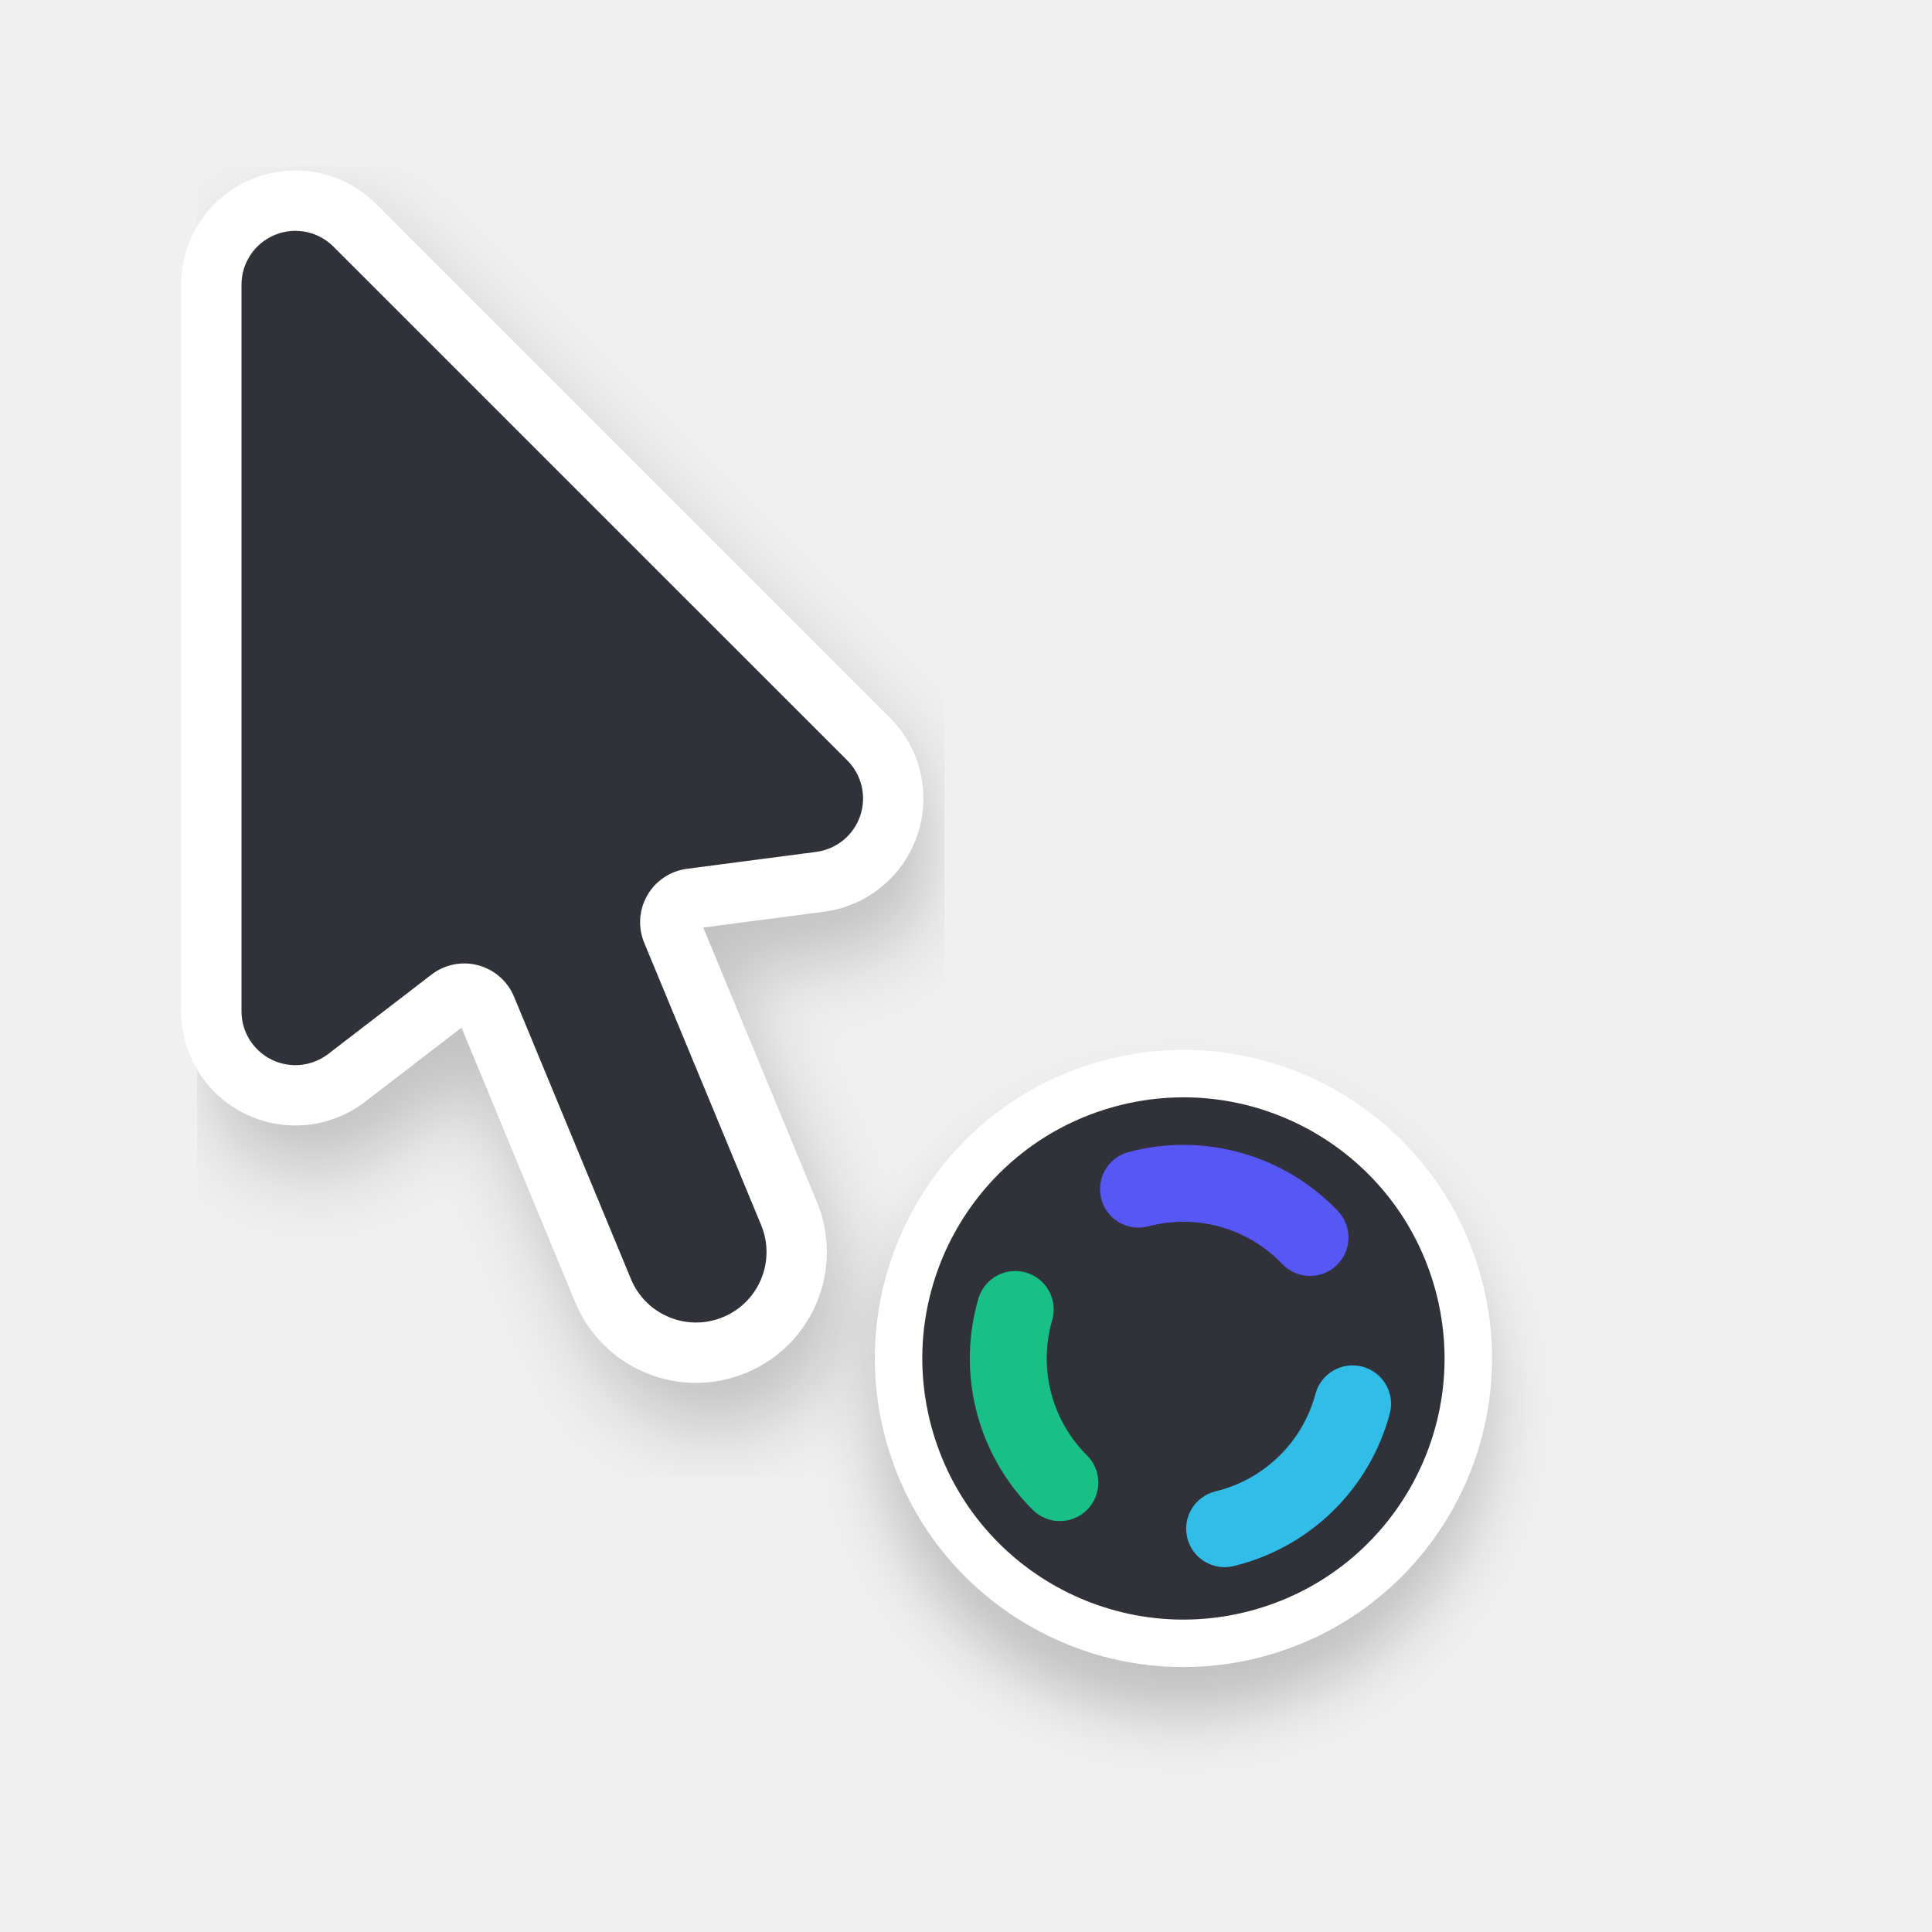
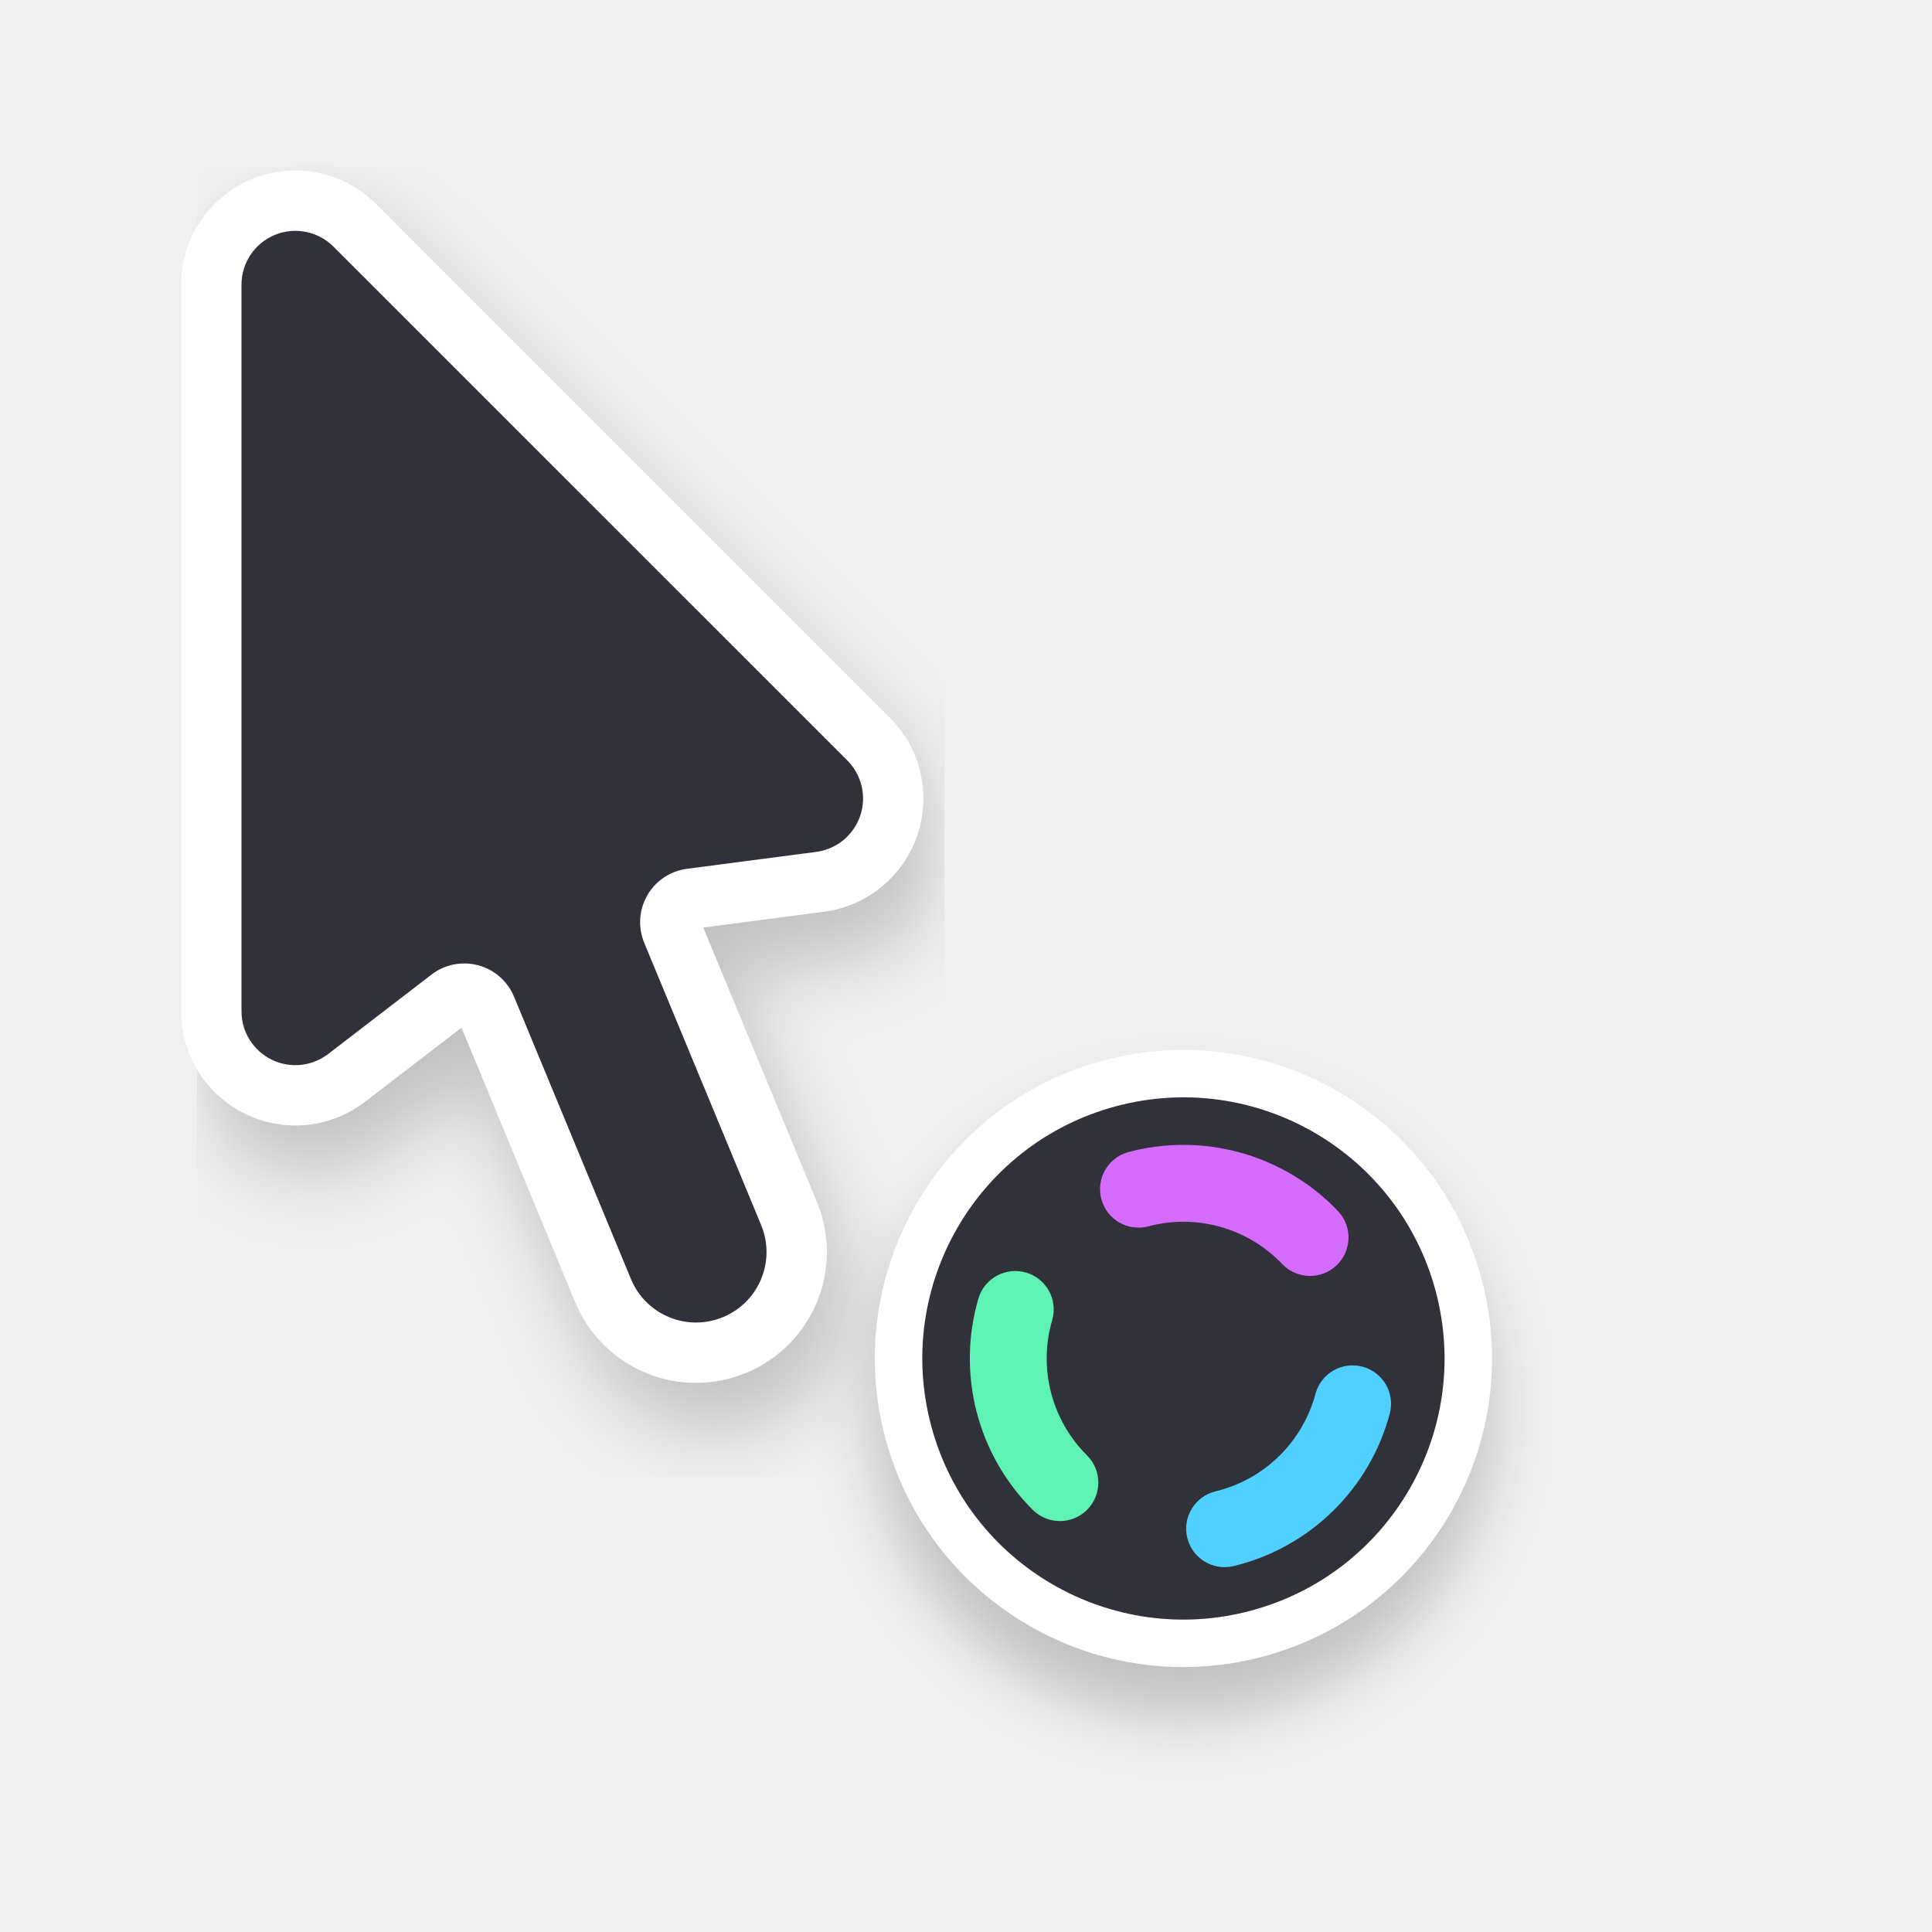
<svg xmlns="http://www.w3.org/2000/svg" id="svg11024" height="32" width="32">
  <filter id="filter7078" color-interpolation-filters="sRGB">
    <feGaussianBlur id="feGaussianBlur7080" stdDeviation=".657" />
  </filter>
  <g id="g74491" transform="translate(-20 -741.362)">
    <path id="path74485" filter="url(#filter7078)" opacity=".2" d="M24.306 746.815L24.306 758.853A0.892 0.892 0 0 0 25.741 759.559L27.452 758.244A0.892 0.892 0 0 1 28.82 758.609L30.757 763.285A1.167 1.167 0 0 0 32.282 763.917L32.282 763.917A1.167 1.167 0 0 0 32.913 762.392L30.976 757.716A0.892 0.892 0 0 1 31.685 756.491L33.825 756.211A0.892 0.892 0 0 0 34.34 754.696L25.828 746.185A0.892 0.892 0 0 0 24.306 746.815Z" stroke="#000" stroke-width="2" stroke-linejoin="round" />
    <path id="path74487" d="M24 746.076L24 758.113A0.892 0.892 0 0 0 25.435 758.82L27.146 757.505A0.892 0.892 0 0 1 28.514 757.87L30.45 762.546A1.167 1.167 0 0 0 31.975 763.178L31.975 763.178A1.167 1.167 0 0 0 32.607 761.653L30.67 756.977A0.892 0.892 0 0 1 31.378 755.752L33.519 755.472A0.892 0.892 0 0 0 34.034 753.957L25.522 745.446A0.892 0.892 0 0 0 24 746.076Z" fill="#fff" stroke="#fff" stroke-width="2" stroke-linejoin="round" />
    <path id="path74489" d="M24 746.076L24 758.113A0.892 0.892 0 0 0 25.435 758.82L27.146 757.505A0.892 0.892 0 0 1 28.514 757.87L30.45 762.546A1.167 1.167 0 0 0 31.975 763.178L31.975 763.178A1.167 1.167 0 0 0 32.607 761.653L30.67 756.977A0.892 0.892 0 0 1 31.378 755.752L33.519 755.472A0.892 0.892 0 0 0 34.034 753.957L25.522 745.446A0.892 0.892 0 0 0 24 746.076Z" fill="#31313a" />
  </g>
  <g id="badge" transform="translate(19.6 22.5) scale(0.7862) translate(-20.5 -22.5)">
    <path id="path74493" d="m60.5 1138.375a6.5 6.5 0 1 0 0 13 6.5 6.5 0 0 0 0-13" filter="url(#filter7078)" opacity=".2" transform="translate(-40 -1121.362)" />
    <circle id="circle74495" cx="394.5" cy="487.862" fill="#fff" r="10.5" transform="matrix(.5979564 -.1602219 .1602219 .5979564 -293.5583 -206.0119)" />
    <circle cx="394.5" cy="487.862" fill="#31313a" r="8.885" transform="matrix(.5979564 -.1602219 .1602219 .5979564 -293.5583 -206.0119)" />
-     <path d="M19.323 18.158 A4.5 4.5 0 0 1 23.765 19.403 A0.81 0.81 0 0 1 22.590 20.518 A2.88 2.88 0 0 0 19.747 19.721 A0.81 0.81 0 0 1 19.323 18.158Z" fill="#5657f5" />
-     <path d="M17.330 25.693 A4.5 4.5 0 0 1 16.187 21.223 A0.81 0.81 0 0 1 17.740 21.683 A2.88 2.88 0 0 0 18.472 24.544 A0.81 0.81 0 0 1 17.330 25.693Z" fill="#18c087" />
-     <path d="M24.852 23.651 A4.5 4.5 0 0 1 21.553 26.876 A0.81 0.81 0 0 1 21.174 25.301 A2.88 2.88 0 0 0 23.286 23.237 A0.81 0.81 0 0 1 24.852 23.651Z" fill="#30bde8" />
+     <path d="M19.323 18.158 A4.5 4.5 0 0 1 23.765 19.403 A0.81 0.81 0 0 1 22.590 20.518 A2.88 2.88 0 0 0 19.747 19.721 A0.81 0.81 0 0 1 19.323 18.158Z" fill="#d66bff" />
+     <path d="M17.330 25.693 A4.5 4.5 0 0 1 16.187 21.223 A0.81 0.81 0 0 1 17.740 21.683 A2.88 2.88 0 0 0 18.472 24.544 A0.81 0.81 0 0 1 17.330 25.693Z" fill="#5ef2b4" />
+     <path d="M24.852 23.651 A4.5 4.5 0 0 1 21.553 26.876 A0.81 0.81 0 0 1 21.174 25.301 A2.88 2.88 0 0 0 23.286 23.237 A0.81 0.81 0 0 1 24.852 23.651Z" fill="#4fd0ff" />
  </g>
  <path id="hotspot" d="m4-5h1v1h-1z" display="none" fill="#333" stroke-width="1.076" transform="rotate(90)" />
</svg>
